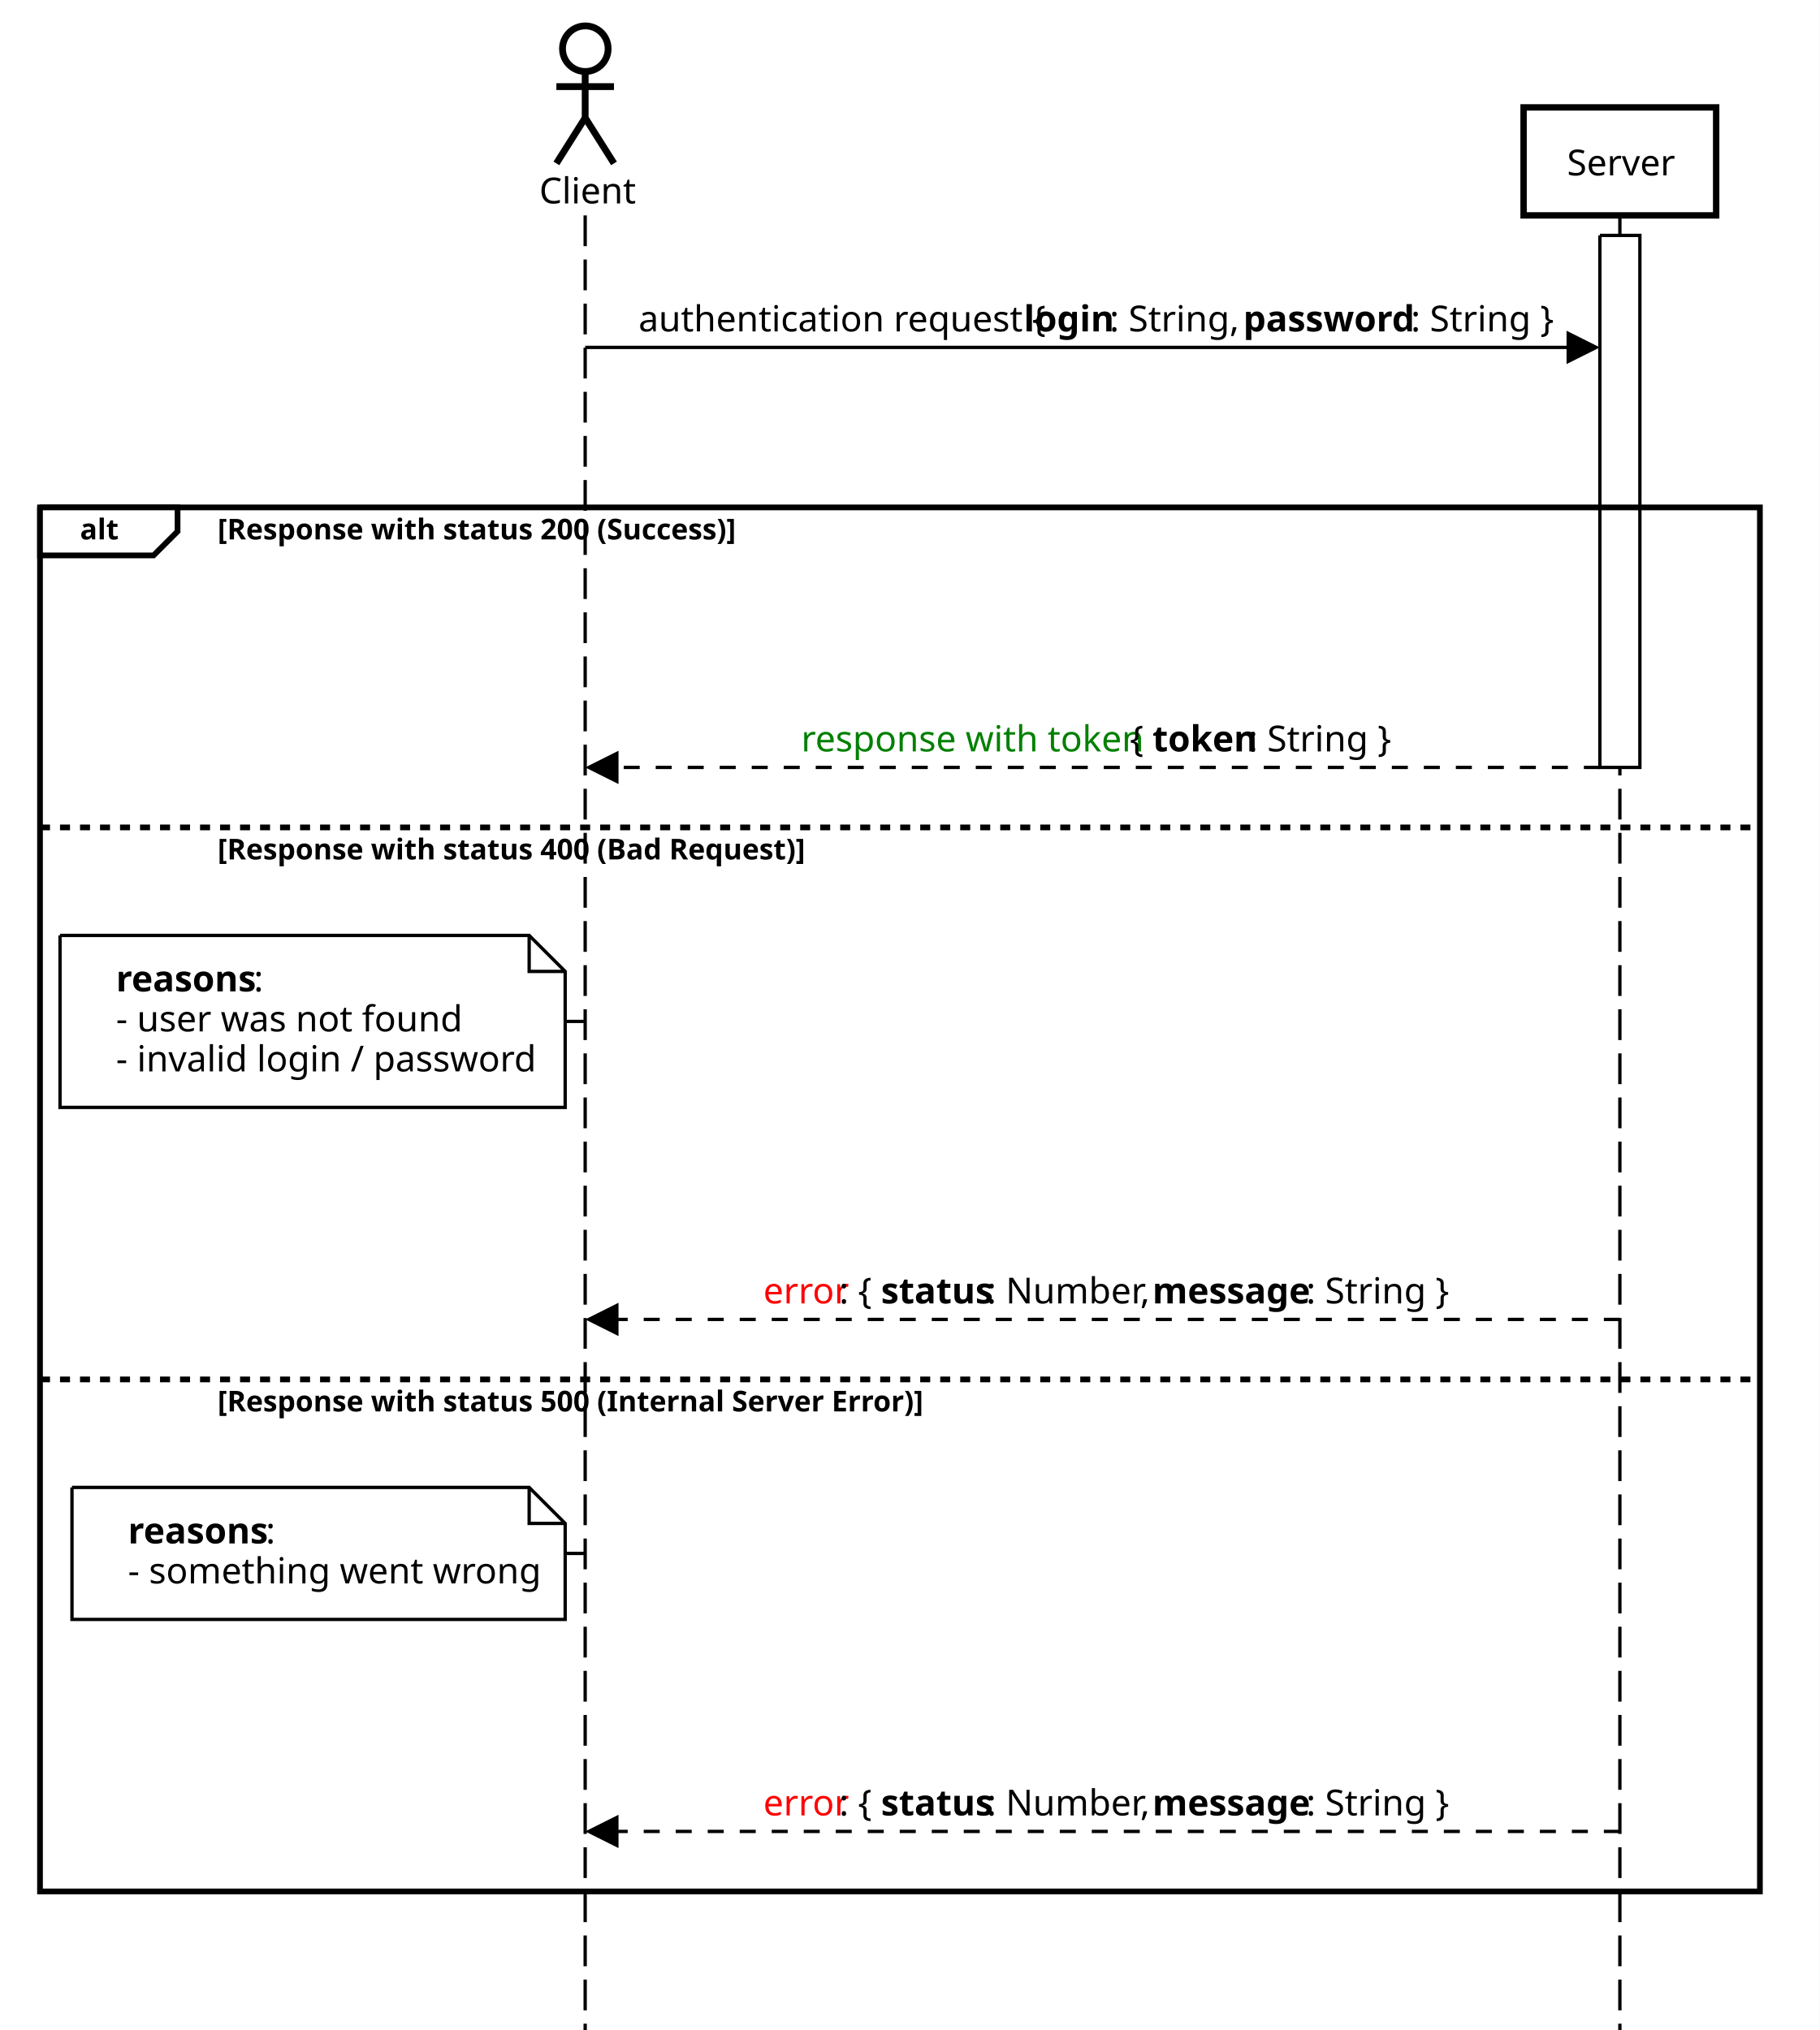
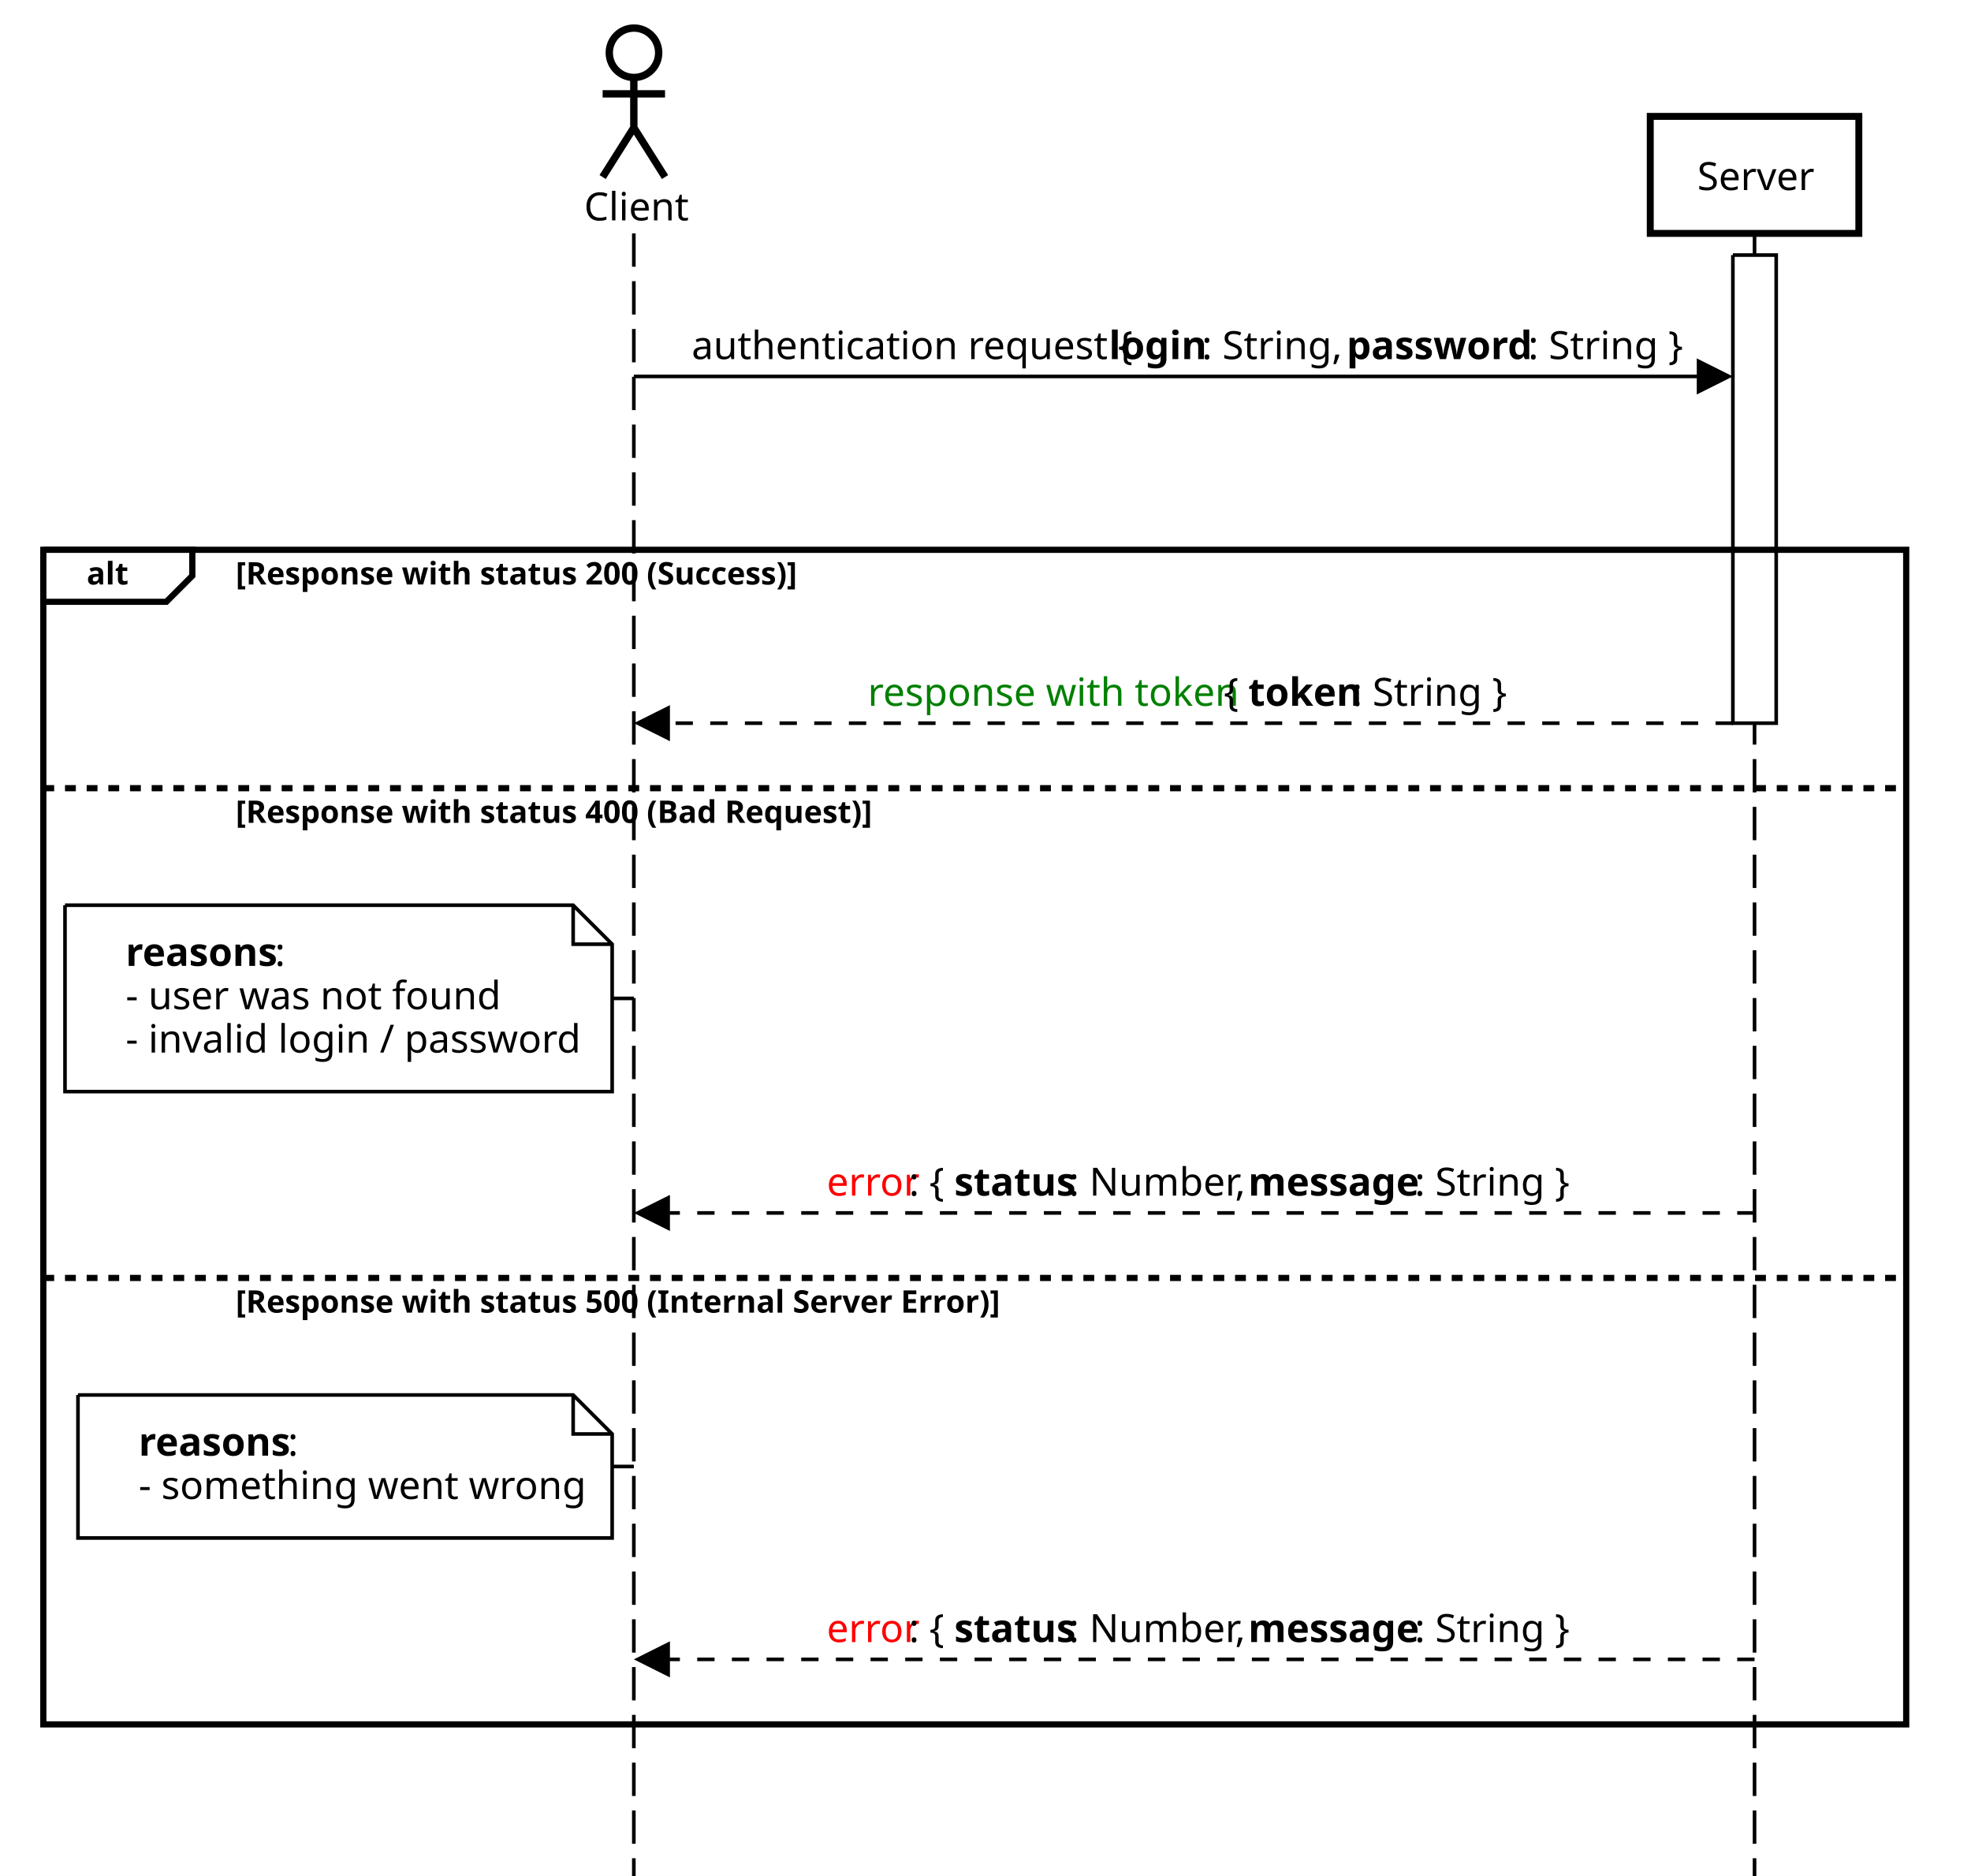
- <svg xmlns="http://www.w3.org/2000/svg" version="1.1" width="743" height="829">
+ <svg xmlns="http://www.w3.org/2000/svg" version="1.1" width="743" height="707">
  <defs />
  <g>
    <g />
    <g />
    <g />
    <g />
    <g />
    <g />
    <g />
    <g />
    <g />
    <g />
    <g />
    <g />
    <g />
    <g />
    <g />
    <g />
    <g />
    <g />
    <g />
    <g />
    <g />
    <g />
    <g />
    <g />
    <g />
    <g />
    <g />
    <g />
    <g>
-       <rect fill="white" stroke="none" x="0" y="0" width="743" height="829" />
+       <rect fill="white" stroke="none" x="0" y="0" width="743" height="707" />
    </g>
    <g />
    <g>
-       <path fill="none" stroke="black" paint-order="fill stroke markers" d=" M 238.931 87.965 L 238.931 829.583" stroke-miterlimit="10" stroke-width="1.361" stroke-dasharray="12.566,5.445" />
-       <path fill="none" stroke="black" paint-order="fill stroke markers" d=" M 661.404 87.965 L 661.404 829.583" stroke-miterlimit="10" stroke-width="1.361" stroke-dasharray="12.566,5.445" />
+       <path fill="none" stroke="black" paint-order="fill stroke markers" d=" M 238.931 87.965 L 238.931 707.069" stroke-miterlimit="10" stroke-width="1.361" stroke-dasharray="12.566,5.445" />
+       <path fill="none" stroke="black" paint-order="fill stroke markers" d=" M 661.404 87.965 L 661.404 707.069" stroke-miterlimit="10" stroke-width="1.361" stroke-dasharray="12.566,5.445" />
    </g>
    <g>
      <g>
        <path fill="white" stroke="black" paint-order="fill stroke markers" d=" M 248.243 18.867 A 9.311 9.311 0 1 1 248.242 18.858 M 238.931 28.178 L 238.931 48.107 M 227.17 35.366 L 250.693 35.366 M 238.931 48.107 L 227.17 66.729 M 238.931 48.107 L 250.693 66.729" stroke-miterlimit="10" stroke-width="2.777" stroke-dasharray="" />
      </g>
      <g>
        <g />
        <text fill="black" stroke="none" font-family="sans-serif" font-size="11pt" font-style="normal" font-weight="normal" text-decoration="normal" x="220.191" y="83.065" text-anchor="start" dominant-baseline="alphabetic" xml:space="preserve">Client</text>
      </g>
      <path fill="none" stroke="none" />
      <g>
        <path fill="white" stroke="black" paint-order="fill stroke markers" d=" M 622.091 43.86 L 700.717 43.86 L 700.717 87.965 L 622.091 87.965 L 622.091 43.86 Z" stroke-miterlimit="10" stroke-width="2.614" stroke-dasharray="" />
      </g>
      <g>
        <g />
        <text fill="black" stroke="none" font-family="sans-serif" font-size="11pt" font-style="normal" font-weight="normal" text-decoration="normal" x="639.815" y="71.63" text-anchor="start" dominant-baseline="alphabetic" xml:space="preserve">Server</text>
      </g>
    </g>
    <g>
-       <path fill="white" stroke="black" paint-order="fill stroke markers" d=" M 653.236 96.133 L 669.572 96.133 L 669.572 313.391 L 653.236 313.391 L 653.236 96.133" stroke-miterlimit="10" stroke-width="1.361" stroke-dasharray="" />
+       <path fill="white" stroke="black" paint-order="fill stroke markers" d=" M 653.236 96.133 L 669.572 96.133 L 669.572 272.553 L 653.236 272.553 L 653.236 96.133" stroke-miterlimit="10" stroke-width="1.361" stroke-dasharray="" />
      <g>
        <g>
          <rect fill="white" stroke="none" x="258.261" y="120.635" width="375.645" height="21.236" />
        </g>
        <text fill="black" stroke="none" font-family="sans-serif" font-size="11pt" font-style="normal" font-weight="normal" text-decoration="normal" x="260.712" y="135.337" text-anchor="start" dominant-baseline="alphabetic" xml:space="preserve">authentication request { </text>
        <text fill="black" stroke="none" font-family="sans-serif" font-size="11pt" font-style="normal" font-weight="bold" text-decoration="normal" x="418.013" y="135.337" text-anchor="start" dominant-baseline="alphabetic" xml:space="preserve">login</text>
        <text fill="black" stroke="none" font-family="sans-serif" font-size="11pt" font-style="normal" font-weight="normal" text-decoration="normal" x="453.024" y="135.337" text-anchor="start" dominant-baseline="alphabetic" xml:space="preserve">: String, </text>
        <text fill="black" stroke="none" font-family="sans-serif" font-size="11pt" font-style="normal" font-weight="bold" text-decoration="normal" x="507.612" y="135.337" text-anchor="start" dominant-baseline="alphabetic" xml:space="preserve">password</text>
        <text fill="black" stroke="none" font-family="sans-serif" font-size="11pt" font-style="normal" font-weight="normal" text-decoration="normal" x="576.045" y="135.337" text-anchor="start" dominant-baseline="alphabetic" xml:space="preserve">: String }</text>
      </g>
      <g>
        <path fill="none" stroke="black" paint-order="fill stroke markers" d=" M 238.931 141.871 L 639.787 141.871" stroke-miterlimit="10" stroke-width="1.361" stroke-dasharray="" />
        <g transform="translate(653.2364,141.8712) translate(-653.2364,-141.8712)">
          <path fill="black" stroke="none" paint-order="stroke fill markers" d=" M 639.624 135.065 L 653.236 141.871 L 639.624 148.678 Z" />
        </g>
      </g>
      <g>
        <g>
-           <rect fill="white" stroke="none" x="324.664" y="292.155" width="242.839" height="21.236" />
+           <rect fill="white" stroke="none" x="324.664" y="251.317" width="242.839" height="21.236" />
        </g>
-         <text fill="green" stroke="none" font-family="sans-serif" font-size="11pt" font-style="normal" font-weight="normal" text-decoration="normal" x="327.115" y="306.857" text-anchor="start" dominant-baseline="alphabetic" xml:space="preserve">response with token</text>
-         <text fill="black" stroke="none" font-family="sans-serif" font-size="11pt" font-style="normal" font-weight="normal" text-decoration="normal" x="457.501" y="306.857" text-anchor="start" dominant-baseline="alphabetic" xml:space="preserve"> { </text>
-         <text fill="black" stroke="none" font-family="sans-serif" font-size="11pt" font-style="normal" font-weight="bold" text-decoration="normal" x="470.543" y="306.857" text-anchor="start" dominant-baseline="alphabetic" xml:space="preserve">token</text>
-         <text fill="black" stroke="none" font-family="sans-serif" font-size="11pt" font-style="normal" font-weight="normal" text-decoration="normal" x="509.642" y="306.857" text-anchor="start" dominant-baseline="alphabetic" xml:space="preserve">: String }</text>
+         <text fill="green" stroke="none" font-family="sans-serif" font-size="11pt" font-style="normal" font-weight="normal" text-decoration="normal" x="327.115" y="266.019" text-anchor="start" dominant-baseline="alphabetic" xml:space="preserve">response with token</text>
+         <text fill="black" stroke="none" font-family="sans-serif" font-size="11pt" font-style="normal" font-weight="normal" text-decoration="normal" x="457.501" y="266.019" text-anchor="start" dominant-baseline="alphabetic" xml:space="preserve"> { </text>
+         <text fill="black" stroke="none" font-family="sans-serif" font-size="11pt" font-style="normal" font-weight="bold" text-decoration="normal" x="470.543" y="266.019" text-anchor="start" dominant-baseline="alphabetic" xml:space="preserve">token</text>
+         <text fill="black" stroke="none" font-family="sans-serif" font-size="11pt" font-style="normal" font-weight="normal" text-decoration="normal" x="509.642" y="266.019" text-anchor="start" dominant-baseline="alphabetic" xml:space="preserve">: String }</text>
      </g>
      <g>
-         <path fill="none" stroke="black" paint-order="fill stroke markers" d=" M 653.236 313.391 L 252.381 313.391" stroke-miterlimit="10" stroke-width="1.361" stroke-dasharray="6.534" />
-         <g transform="translate(238.9314,313.3909) translate(-238.9314,-313.3909)">
-           <path fill="black" stroke="none" paint-order="stroke fill markers" d=" M 252.544 306.585 L 238.931 313.391 L 252.544 320.197 Z" />
+         <path fill="none" stroke="black" paint-order="fill stroke markers" d=" M 653.236 272.553 L 252.381 272.553" stroke-miterlimit="10" stroke-width="1.361" stroke-dasharray="6.534" />
+         <g transform="translate(238.9314,272.5529) translate(-238.9314,-272.5529)">
+           <path fill="black" stroke="none" paint-order="stroke fill markers" d=" M 252.544 265.747 L 238.931 272.553 L 252.544 279.359 Z" />
        </g>
      </g>
-       <path fill="white" stroke="black" paint-order="fill stroke markers" d=" M 238.931 417.119 L 230.764 417.119 M 24.503 381.999 L 216.062 381.999 L 230.764 396.7 L 230.764 452.24 L 24.503 452.24 L 24.503 381.999 M 216.062 381.999 L 216.062 396.7 L 230.764 396.7" stroke-miterlimit="10" stroke-width="1.361" stroke-dasharray="" />
+       <path fill="white" stroke="black" paint-order="fill stroke markers" d=" M 238.931 376.281 L 230.764 376.281 M 24.503 341.161 L 216.062 341.161 L 230.764 355.862 L 230.764 411.402 L 24.503 411.402 L 24.503 341.161 M 216.062 341.161 L 216.062 355.862 L 230.764 355.862" stroke-miterlimit="10" stroke-width="1.361" stroke-dasharray="" />
      <g>
-         <text fill="black" stroke="none" font-family="sans-serif" font-size="11pt" font-style="normal" font-weight="bold" text-decoration="normal" x="47.372" y="404.868" text-anchor="start" dominant-baseline="alphabetic" xml:space="preserve">reasons</text>
-         <text fill="black" stroke="none" font-family="sans-serif" font-size="11pt" font-style="normal" font-weight="normal" text-decoration="normal" x="103.6" y="404.868" text-anchor="start" dominant-baseline="alphabetic" xml:space="preserve">:</text>
-         <text fill="black" stroke="none" font-family="sans-serif" font-size="11pt" font-style="normal" font-weight="normal" text-decoration="normal" x="47.372" y="421.203" text-anchor="start" dominant-baseline="alphabetic" xml:space="preserve">- user was not found</text>
-         <text fill="black" stroke="none" font-family="sans-serif" font-size="11pt" font-style="normal" font-weight="normal" text-decoration="normal" x="47.372" y="437.538" text-anchor="start" dominant-baseline="alphabetic" xml:space="preserve">- invalid login / password</text>
+         <text fill="black" stroke="none" font-family="sans-serif" font-size="11pt" font-style="normal" font-weight="bold" text-decoration="normal" x="47.372" y="364.03" text-anchor="start" dominant-baseline="alphabetic" xml:space="preserve">reasons</text>
+         <text fill="black" stroke="none" font-family="sans-serif" font-size="11pt" font-style="normal" font-weight="normal" text-decoration="normal" x="103.6" y="364.03" text-anchor="start" dominant-baseline="alphabetic" xml:space="preserve">:</text>
+         <text fill="black" stroke="none" font-family="sans-serif" font-size="11pt" font-style="normal" font-weight="normal" text-decoration="normal" x="47.372" y="380.365" text-anchor="start" dominant-baseline="alphabetic" xml:space="preserve">- user was not found</text>
+         <text fill="black" stroke="none" font-family="sans-serif" font-size="11pt" font-style="normal" font-weight="normal" text-decoration="normal" x="47.372" y="396.7" text-anchor="start" dominant-baseline="alphabetic" xml:space="preserve">- invalid login / password</text>
      </g>
      <g>
        <g>
-           <rect fill="white" stroke="none" x="309.199" y="517.581" width="281.937" height="21.236" />
+           <rect fill="white" stroke="none" x="309.199" y="435.905" width="281.937" height="21.236" />
        </g>
-         <text fill="red" stroke="none" font-family="sans-serif" font-size="11pt" font-style="normal" font-weight="normal" text-decoration="normal" x="311.649" y="532.283" text-anchor="start" dominant-baseline="alphabetic" xml:space="preserve">error</text>
-         <text fill="black" stroke="none" font-family="sans-serif" font-size="11pt" font-style="normal" font-weight="normal" text-decoration="normal" x="342.602" y="532.283" text-anchor="start" dominant-baseline="alphabetic" xml:space="preserve">: { </text>
-         <text fill="black" stroke="none" font-family="sans-serif" font-size="11pt" font-style="normal" font-weight="bold" text-decoration="normal" x="359.717" y="532.283" text-anchor="start" dominant-baseline="alphabetic" xml:space="preserve">status</text>
-         <text fill="black" stroke="none" font-family="sans-serif" font-size="11pt" font-style="normal" font-weight="normal" text-decoration="normal" x="402.895" y="532.283" text-anchor="start" dominant-baseline="alphabetic" xml:space="preserve">: Number, </text>
-         <text fill="black" stroke="none" font-family="sans-serif" font-size="11pt" font-style="normal" font-weight="bold" text-decoration="normal" x="470.518" y="532.283" text-anchor="start" dominant-baseline="alphabetic" xml:space="preserve">message</text>
-         <text fill="black" stroke="none" font-family="sans-serif" font-size="11pt" font-style="normal" font-weight="normal" text-decoration="normal" x="533.274" y="532.283" text-anchor="start" dominant-baseline="alphabetic" xml:space="preserve">: String }</text>
+         <text fill="red" stroke="none" font-family="sans-serif" font-size="11pt" font-style="normal" font-weight="normal" text-decoration="normal" x="311.649" y="450.607" text-anchor="start" dominant-baseline="alphabetic" xml:space="preserve">error</text>
+         <text fill="black" stroke="none" font-family="sans-serif" font-size="11pt" font-style="normal" font-weight="normal" text-decoration="normal" x="342.602" y="450.607" text-anchor="start" dominant-baseline="alphabetic" xml:space="preserve">: { </text>
+         <text fill="black" stroke="none" font-family="sans-serif" font-size="11pt" font-style="normal" font-weight="bold" text-decoration="normal" x="359.717" y="450.607" text-anchor="start" dominant-baseline="alphabetic" xml:space="preserve">status</text>
+         <text fill="black" stroke="none" font-family="sans-serif" font-size="11pt" font-style="normal" font-weight="normal" text-decoration="normal" x="402.895" y="450.607" text-anchor="start" dominant-baseline="alphabetic" xml:space="preserve">: Number, </text>
+         <text fill="black" stroke="none" font-family="sans-serif" font-size="11pt" font-style="normal" font-weight="bold" text-decoration="normal" x="470.518" y="450.607" text-anchor="start" dominant-baseline="alphabetic" xml:space="preserve">message</text>
+         <text fill="black" stroke="none" font-family="sans-serif" font-size="11pt" font-style="normal" font-weight="normal" text-decoration="normal" x="533.274" y="450.607" text-anchor="start" dominant-baseline="alphabetic" xml:space="preserve">: String }</text>
      </g>
      <g>
-         <path fill="none" stroke="black" paint-order="fill stroke markers" d=" M 661.404 538.817 L 252.381 538.817" stroke-miterlimit="10" stroke-width="1.361" stroke-dasharray="6.534" />
-         <g transform="translate(238.9314,538.8167) translate(-238.9314,-538.8167)">
-           <path fill="black" stroke="none" paint-order="stroke fill markers" d=" M 252.544 532.01 L 238.931 538.817 L 252.544 545.623 Z" />
+         <path fill="none" stroke="black" paint-order="fill stroke markers" d=" M 661.404 457.141 L 252.381 457.141" stroke-miterlimit="10" stroke-width="1.361" stroke-dasharray="6.534" />
+         <g transform="translate(238.9314,457.1407) translate(-238.9314,-457.1407)">
+           <path fill="black" stroke="none" paint-order="stroke fill markers" d=" M 252.544 450.334 L 238.931 457.141 L 252.544 463.947 Z" />
        </g>
      </g>
-       <path fill="white" stroke="black" paint-order="fill stroke markers" d=" M 238.931 634.378 L 230.764 634.378 M 29.392 607.425 L 216.062 607.425 L 230.764 622.126 L 230.764 661.331 L 29.392 661.331 L 29.392 607.425 M 216.062 607.425 L 216.062 622.126 L 230.764 622.126" stroke-miterlimit="10" stroke-width="1.361" stroke-dasharray="" />
+       <path fill="white" stroke="black" paint-order="fill stroke markers" d=" M 238.931 552.702 L 230.764 552.702 M 29.392 525.749 L 216.062 525.749 L 230.764 540.45 L 230.764 579.655 L 29.392 579.655 L 29.392 525.749 M 216.062 525.749 L 216.062 540.45 L 230.764 540.45" stroke-miterlimit="10" stroke-width="1.361" stroke-dasharray="" />
      <g>
-         <text fill="black" stroke="none" font-family="sans-serif" font-size="11pt" font-style="normal" font-weight="bold" text-decoration="normal" x="52.261" y="630.294" text-anchor="start" dominant-baseline="alphabetic" xml:space="preserve">reasons</text>
-         <text fill="black" stroke="none" font-family="sans-serif" font-size="11pt" font-style="normal" font-weight="normal" text-decoration="normal" x="108.489" y="630.294" text-anchor="start" dominant-baseline="alphabetic" xml:space="preserve">:</text>
-         <text fill="black" stroke="none" font-family="sans-serif" font-size="11pt" font-style="normal" font-weight="normal" text-decoration="normal" x="52.261" y="646.629" text-anchor="start" dominant-baseline="alphabetic" xml:space="preserve">- something went wrong</text>
+         <text fill="black" stroke="none" font-family="sans-serif" font-size="11pt" font-style="normal" font-weight="bold" text-decoration="normal" x="52.261" y="548.618" text-anchor="start" dominant-baseline="alphabetic" xml:space="preserve">reasons</text>
+         <text fill="black" stroke="none" font-family="sans-serif" font-size="11pt" font-style="normal" font-weight="normal" text-decoration="normal" x="108.489" y="548.618" text-anchor="start" dominant-baseline="alphabetic" xml:space="preserve">:</text>
+         <text fill="black" stroke="none" font-family="sans-serif" font-size="11pt" font-style="normal" font-weight="normal" text-decoration="normal" x="52.261" y="564.953" text-anchor="start" dominant-baseline="alphabetic" xml:space="preserve">- something went wrong</text>
      </g>
      <g>
        <g>
-           <rect fill="white" stroke="none" x="309.199" y="726.672" width="281.937" height="21.236" />
+           <rect fill="white" stroke="none" x="309.199" y="604.157" width="281.937" height="21.236" />
        </g>
-         <text fill="red" stroke="none" font-family="sans-serif" font-size="11pt" font-style="normal" font-weight="normal" text-decoration="normal" x="311.649" y="741.373" text-anchor="start" dominant-baseline="alphabetic" xml:space="preserve">error</text>
-         <text fill="black" stroke="none" font-family="sans-serif" font-size="11pt" font-style="normal" font-weight="normal" text-decoration="normal" x="342.602" y="741.373" text-anchor="start" dominant-baseline="alphabetic" xml:space="preserve">: { </text>
-         <text fill="black" stroke="none" font-family="sans-serif" font-size="11pt" font-style="normal" font-weight="bold" text-decoration="normal" x="359.717" y="741.373" text-anchor="start" dominant-baseline="alphabetic" xml:space="preserve">status</text>
-         <text fill="black" stroke="none" font-family="sans-serif" font-size="11pt" font-style="normal" font-weight="normal" text-decoration="normal" x="402.895" y="741.373" text-anchor="start" dominant-baseline="alphabetic" xml:space="preserve">: Number, </text>
-         <text fill="black" stroke="none" font-family="sans-serif" font-size="11pt" font-style="normal" font-weight="bold" text-decoration="normal" x="470.518" y="741.373" text-anchor="start" dominant-baseline="alphabetic" xml:space="preserve">message</text>
-         <text fill="black" stroke="none" font-family="sans-serif" font-size="11pt" font-style="normal" font-weight="normal" text-decoration="normal" x="533.274" y="741.373" text-anchor="start" dominant-baseline="alphabetic" xml:space="preserve">: String }</text>
+         <text fill="red" stroke="none" font-family="sans-serif" font-size="11pt" font-style="normal" font-weight="normal" text-decoration="normal" x="311.649" y="618.859" text-anchor="start" dominant-baseline="alphabetic" xml:space="preserve">error</text>
+         <text fill="black" stroke="none" font-family="sans-serif" font-size="11pt" font-style="normal" font-weight="normal" text-decoration="normal" x="342.602" y="618.859" text-anchor="start" dominant-baseline="alphabetic" xml:space="preserve">: { </text>
+         <text fill="black" stroke="none" font-family="sans-serif" font-size="11pt" font-style="normal" font-weight="bold" text-decoration="normal" x="359.717" y="618.859" text-anchor="start" dominant-baseline="alphabetic" xml:space="preserve">status</text>
+         <text fill="black" stroke="none" font-family="sans-serif" font-size="11pt" font-style="normal" font-weight="normal" text-decoration="normal" x="402.895" y="618.859" text-anchor="start" dominant-baseline="alphabetic" xml:space="preserve">: Number, </text>
+         <text fill="black" stroke="none" font-family="sans-serif" font-size="11pt" font-style="normal" font-weight="bold" text-decoration="normal" x="470.518" y="618.859" text-anchor="start" dominant-baseline="alphabetic" xml:space="preserve">message</text>
+         <text fill="black" stroke="none" font-family="sans-serif" font-size="11pt" font-style="normal" font-weight="normal" text-decoration="normal" x="533.274" y="618.859" text-anchor="start" dominant-baseline="alphabetic" xml:space="preserve">: String }</text>
      </g>
      <g>
-         <path fill="none" stroke="black" paint-order="fill stroke markers" d=" M 661.404 747.907 L 252.381 747.907" stroke-miterlimit="10" stroke-width="1.361" stroke-dasharray="6.534" />
-         <g transform="translate(238.9314,747.9073) translate(-238.9314,-747.9073)">
-           <path fill="black" stroke="none" paint-order="stroke fill markers" d=" M 252.544 741.101 L 238.931 747.907 L 252.544 754.714 Z" />
+         <path fill="none" stroke="black" paint-order="fill stroke markers" d=" M 661.404 625.393 L 252.381 625.393" stroke-miterlimit="10" stroke-width="1.361" stroke-dasharray="6.534" />
+         <g transform="translate(238.9314,625.3933) translate(-238.9314,-625.3933)">
+           <path fill="black" stroke="none" paint-order="stroke fill markers" d=" M 252.544 618.587 L 238.931 625.393 L 252.544 632.2 Z" />
        </g>
      </g>
      <g>
        <g />
-         <path fill="none" stroke="black" paint-order="fill stroke markers" d=" M 16.335 207.212 L 718.577 207.212 L 718.577 772.41 L 16.335 772.41 L 16.335 207.212 Z" stroke-miterlimit="10" stroke-width="2.334" stroke-dasharray="" />
+         <path fill="none" stroke="black" paint-order="fill stroke markers" d=" M 16.335 207.212 L 718.577 207.212 L 718.577 649.896 L 16.335 649.896 L 16.335 207.212 Z" stroke-miterlimit="10" stroke-width="2.334" stroke-dasharray="" />
        <path fill="white" stroke="black" paint-order="fill stroke markers" d=" M 16.335 207.212 L 16.335 226.814 L 62.694 226.814 L 72.496 217.013 L 72.496 207.212 L 16.335 207.212" stroke-miterlimit="10" stroke-width="2.334" stroke-dasharray="" />
        <text fill="black" stroke="none" font-family="sans-serif" font-size="8.8pt" font-style="normal" font-weight="bold" text-decoration="normal" x="32.67" y="220.28" text-anchor="start" dominant-baseline="alphabetic" xml:space="preserve">alt</text>
        <text fill="black" stroke="none" font-family="sans-serif" font-size="8.8pt" font-style="normal" font-weight="bold" text-decoration="normal" x="88.831" y="220.28" text-anchor="start" dominant-baseline="alphabetic" xml:space="preserve">[Response with status 200 (Success)]</text>
        <g>
-           <path fill="none" stroke="black" paint-order="fill stroke markers" d=" M 16.335 337.894 L 718.577 337.894" stroke-miterlimit="10" stroke-width="2.334" stroke-dasharray="4.084" />
+           <path fill="none" stroke="black" paint-order="fill stroke markers" d=" M 16.335 297.056 L 718.577 297.056" stroke-miterlimit="10" stroke-width="2.334" stroke-dasharray="4.084" />
        </g>
        <g />
-         <text fill="black" stroke="none" font-family="sans-serif" font-size="8.8pt" font-style="normal" font-weight="bold" text-decoration="normal" x="88.831" y="350.962" text-anchor="start" dominant-baseline="alphabetic" xml:space="preserve">[Response with status 400 (Bad Request)]</text>
+         <text fill="black" stroke="none" font-family="sans-serif" font-size="8.8pt" font-style="normal" font-weight="bold" text-decoration="normal" x="88.831" y="310.124" text-anchor="start" dominant-baseline="alphabetic" xml:space="preserve">[Response with status 400 (Bad Request)]</text>
        <g>
-           <path fill="none" stroke="black" paint-order="fill stroke markers" d=" M 16.335 563.319 L 718.577 563.319" stroke-miterlimit="10" stroke-width="2.334" stroke-dasharray="4.084" />
+           <path fill="none" stroke="black" paint-order="fill stroke markers" d=" M 16.335 481.643 L 718.577 481.643" stroke-miterlimit="10" stroke-width="2.334" stroke-dasharray="4.084" />
        </g>
        <g />
-         <text fill="black" stroke="none" font-family="sans-serif" font-size="8.8pt" font-style="normal" font-weight="bold" text-decoration="normal" x="88.831" y="576.388" text-anchor="start" dominant-baseline="alphabetic" xml:space="preserve">[Response with status 500 (Internal Server Error)]</text>
+         <text fill="black" stroke="none" font-family="sans-serif" font-size="8.8pt" font-style="normal" font-weight="bold" text-decoration="normal" x="88.831" y="494.712" text-anchor="start" dominant-baseline="alphabetic" xml:space="preserve">[Response with status 500 (Internal Server Error)]</text>
      </g>
      <g />
      <g />
    </g>
    <g />
    <g />
  </g>
</svg>
